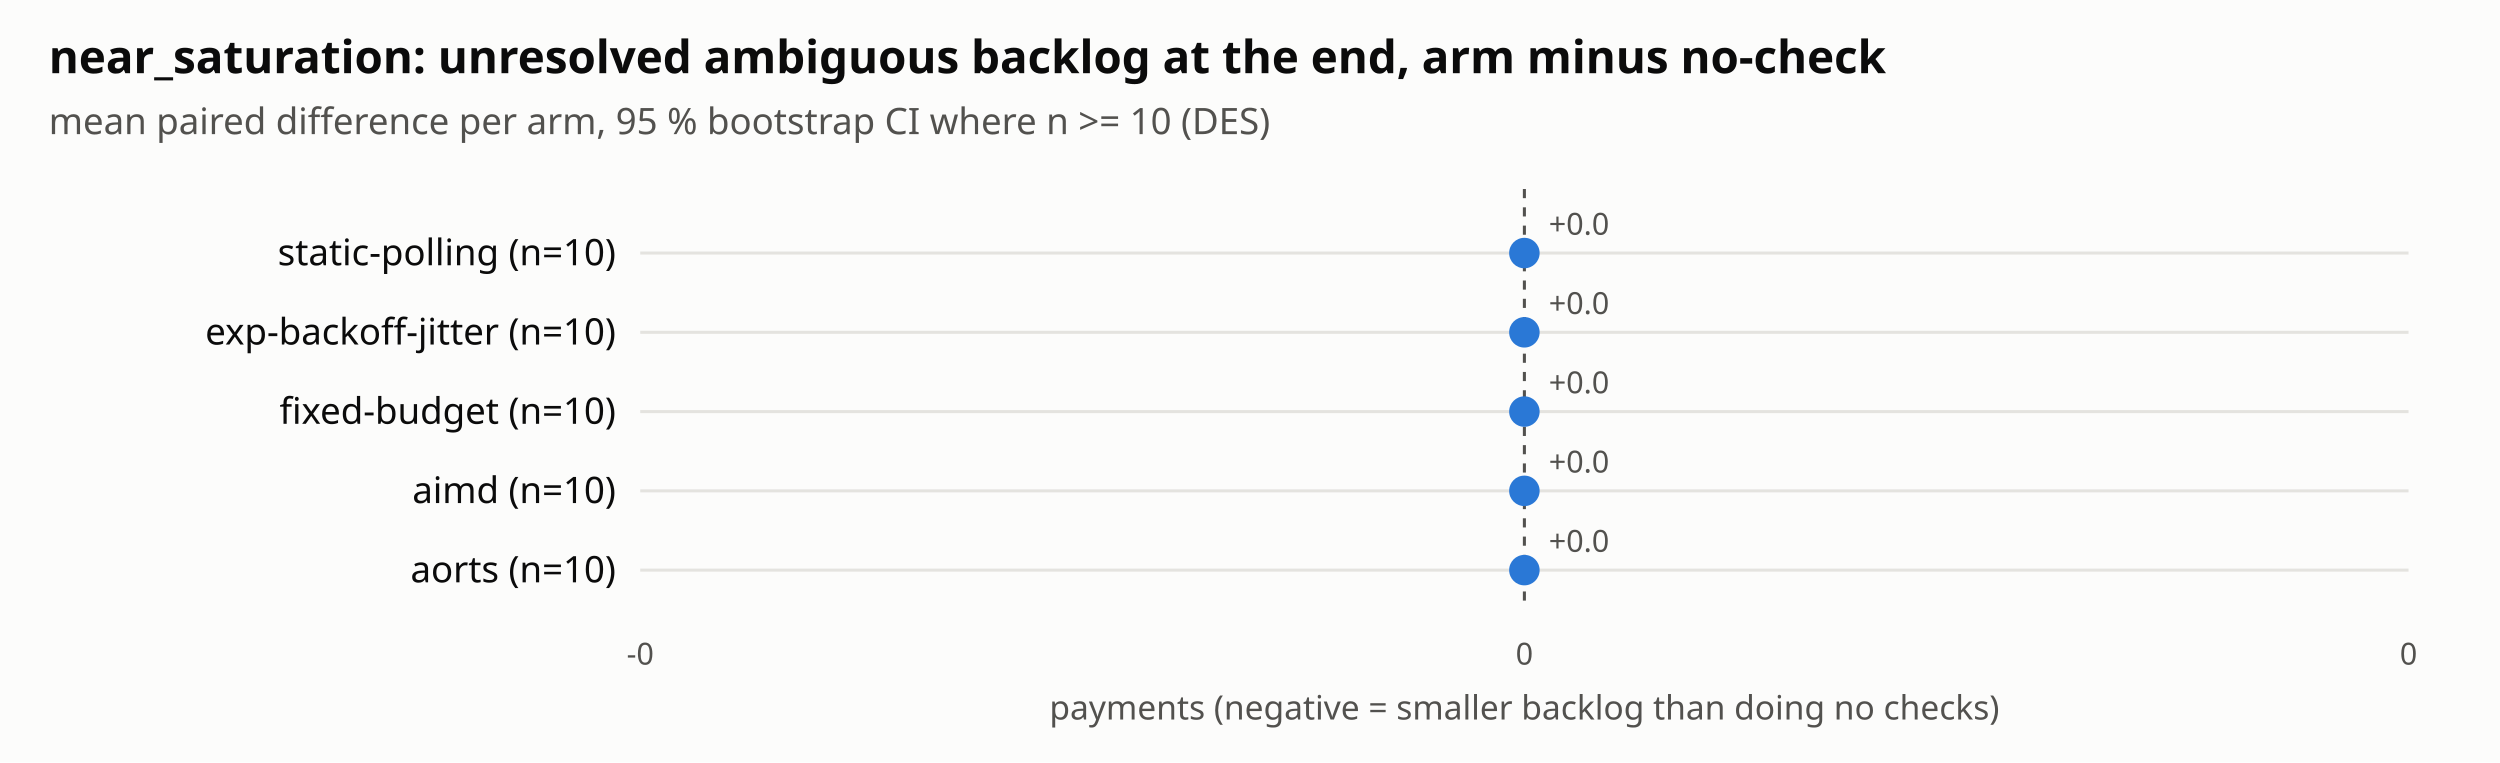
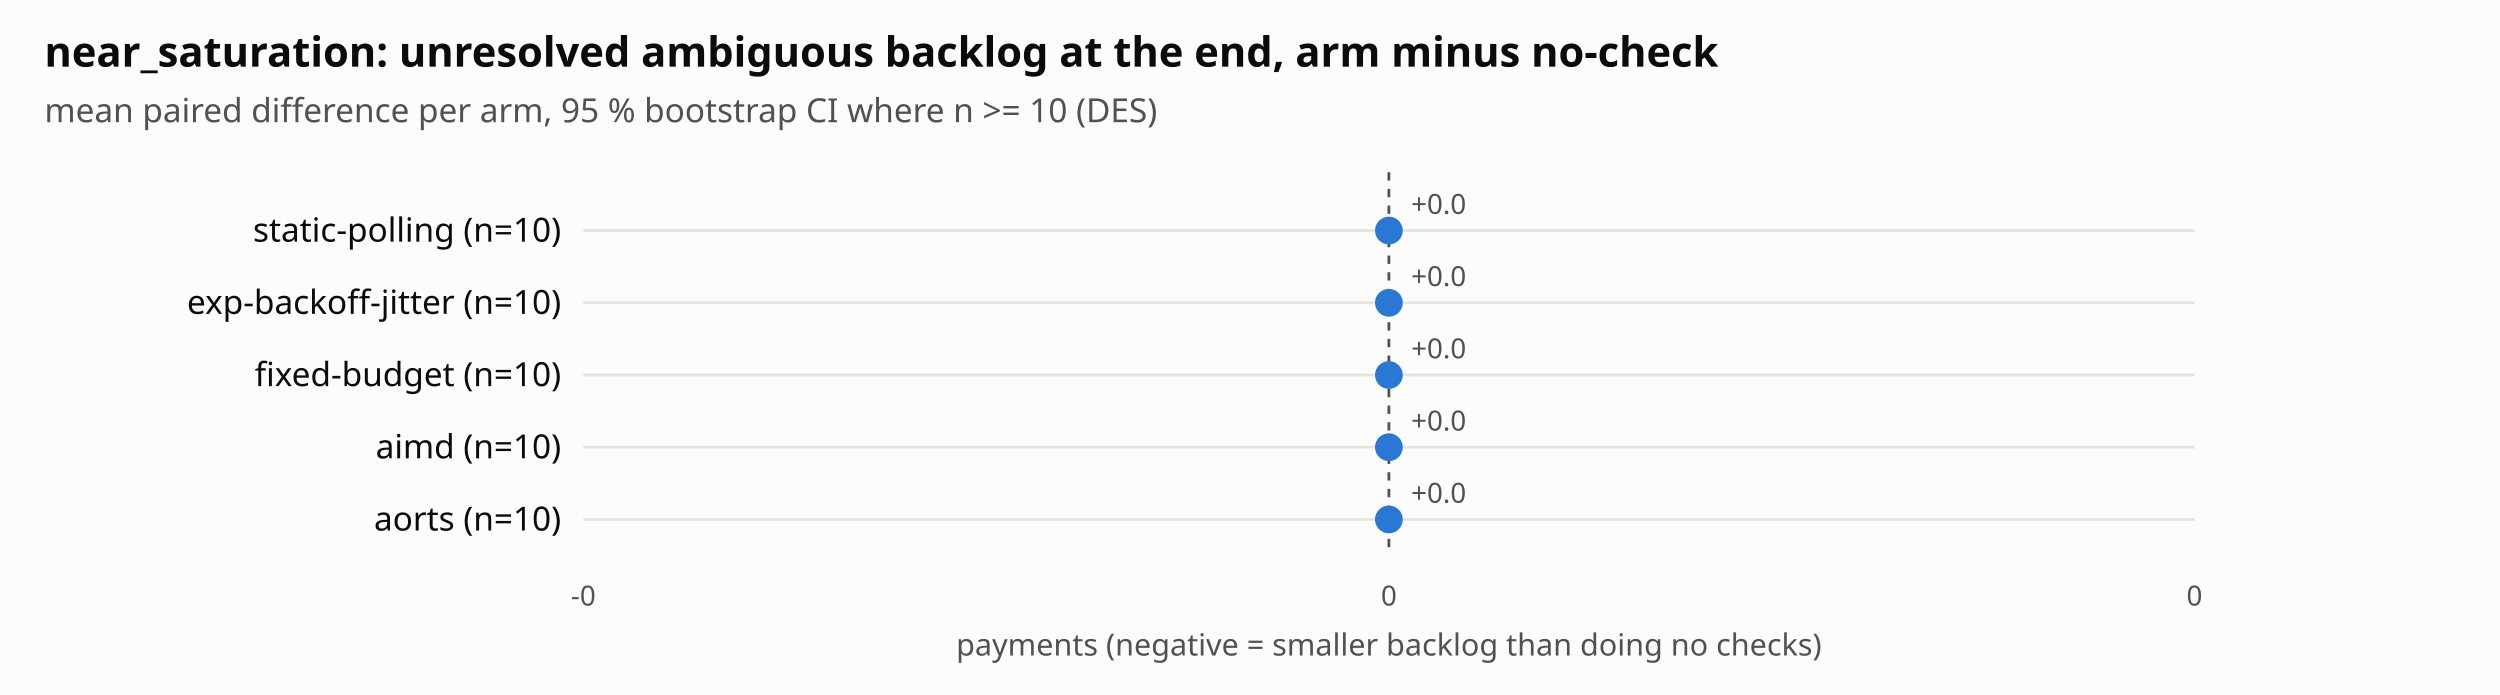
- <svg xmlns="http://www.w3.org/2000/svg" width="820" height="250" viewBox="0 0 820 250" font-family="system-ui, sans-serif">
+ <svg xmlns="http://www.w3.org/2000/svg" width="900" height="250" viewBox="0 0 900 250" font-family="system-ui, sans-serif">
  <style>.bg{fill:#fcfcfb}.t{fill:#0b0b0b}.m{fill:#52514e}.g{stroke:#e4e3df}.z{stroke:#52514e}.d{fill:#2a78d6}.w{stroke:#2a78d6}@media (prefers-color-scheme: dark){.bg{fill:#1a1a19}.t{fill:#f0efec}.m{fill:#c3c2b7}.g{stroke:#3a3936}.z{stroke:#c3c2b7}.d{fill:#3987e5}.w{stroke:#3987e5}}</style>
-   <rect class="bg" width="820" height="250" />
+   <rect class="bg" width="900" height="250" />
  <text class="t" x="16" y="24" font-size="15" font-weight="600">near_saturation: unresolved ambiguous backlog at the end, arm minus no-check</text>
  <text class="m" x="16" y="44" font-size="12">mean paired difference per arm, 95 % bootstrap CI where n &gt;= 10 (DES)</text>
  <line class="z" x1="500.0" y1="62" x2="500.0" y2="200" stroke-dasharray="3 3" />
  <line class="g" x1="210" y1="83.0" x2="790" y2="83.0" />
  <text class="t" x="202" y="87.0" font-size="12" text-anchor="end">static-polling (n=10)</text>
  <circle class="d" cx="500.0" cy="83.0" r="5" />
  <text class="m" x="508.0" y="77.0" font-size="10">+0.0</text>
  <line class="g" x1="210" y1="109.0" x2="790" y2="109.0" />
  <text class="t" x="202" y="113.0" font-size="12" text-anchor="end">exp-backoff-jitter (n=10)</text>
  <circle class="d" cx="500.0" cy="109.0" r="5" />
  <text class="m" x="508.0" y="103.0" font-size="10">+0.0</text>
  <line class="g" x1="210" y1="135.0" x2="790" y2="135.0" />
  <text class="t" x="202" y="139.0" font-size="12" text-anchor="end">fixed-budget (n=10)</text>
  <circle class="d" cx="500.0" cy="135.0" r="5" />
  <text class="m" x="508.0" y="129.0" font-size="10">+0.0</text>
  <line class="g" x1="210" y1="161.0" x2="790" y2="161.0" />
  <text class="t" x="202" y="165.0" font-size="12" text-anchor="end">aimd (n=10)</text>
  <circle class="d" cx="500.0" cy="161.0" r="5" />
  <text class="m" x="508.0" y="155.0" font-size="10">+0.0</text>
  <line class="g" x1="210" y1="187.0" x2="790" y2="187.0" />
  <text class="t" x="202" y="191.0" font-size="12" text-anchor="end">aorts (n=10)</text>
  <circle class="d" cx="500.0" cy="187.0" r="5" />
  <text class="m" x="508.0" y="181.0" font-size="10">+0.0</text>
  <text class="m" x="210.0" y="218" font-size="10" text-anchor="middle">-0</text>
  <text class="m" x="500.0" y="218" font-size="10" text-anchor="middle">0</text>
  <text class="m" x="790.0" y="218" font-size="10" text-anchor="middle">0</text>
  <text class="m" x="500.0" y="236" font-size="11" text-anchor="middle">payments (negative = smaller backlog than doing no checks)</text>
</svg>
